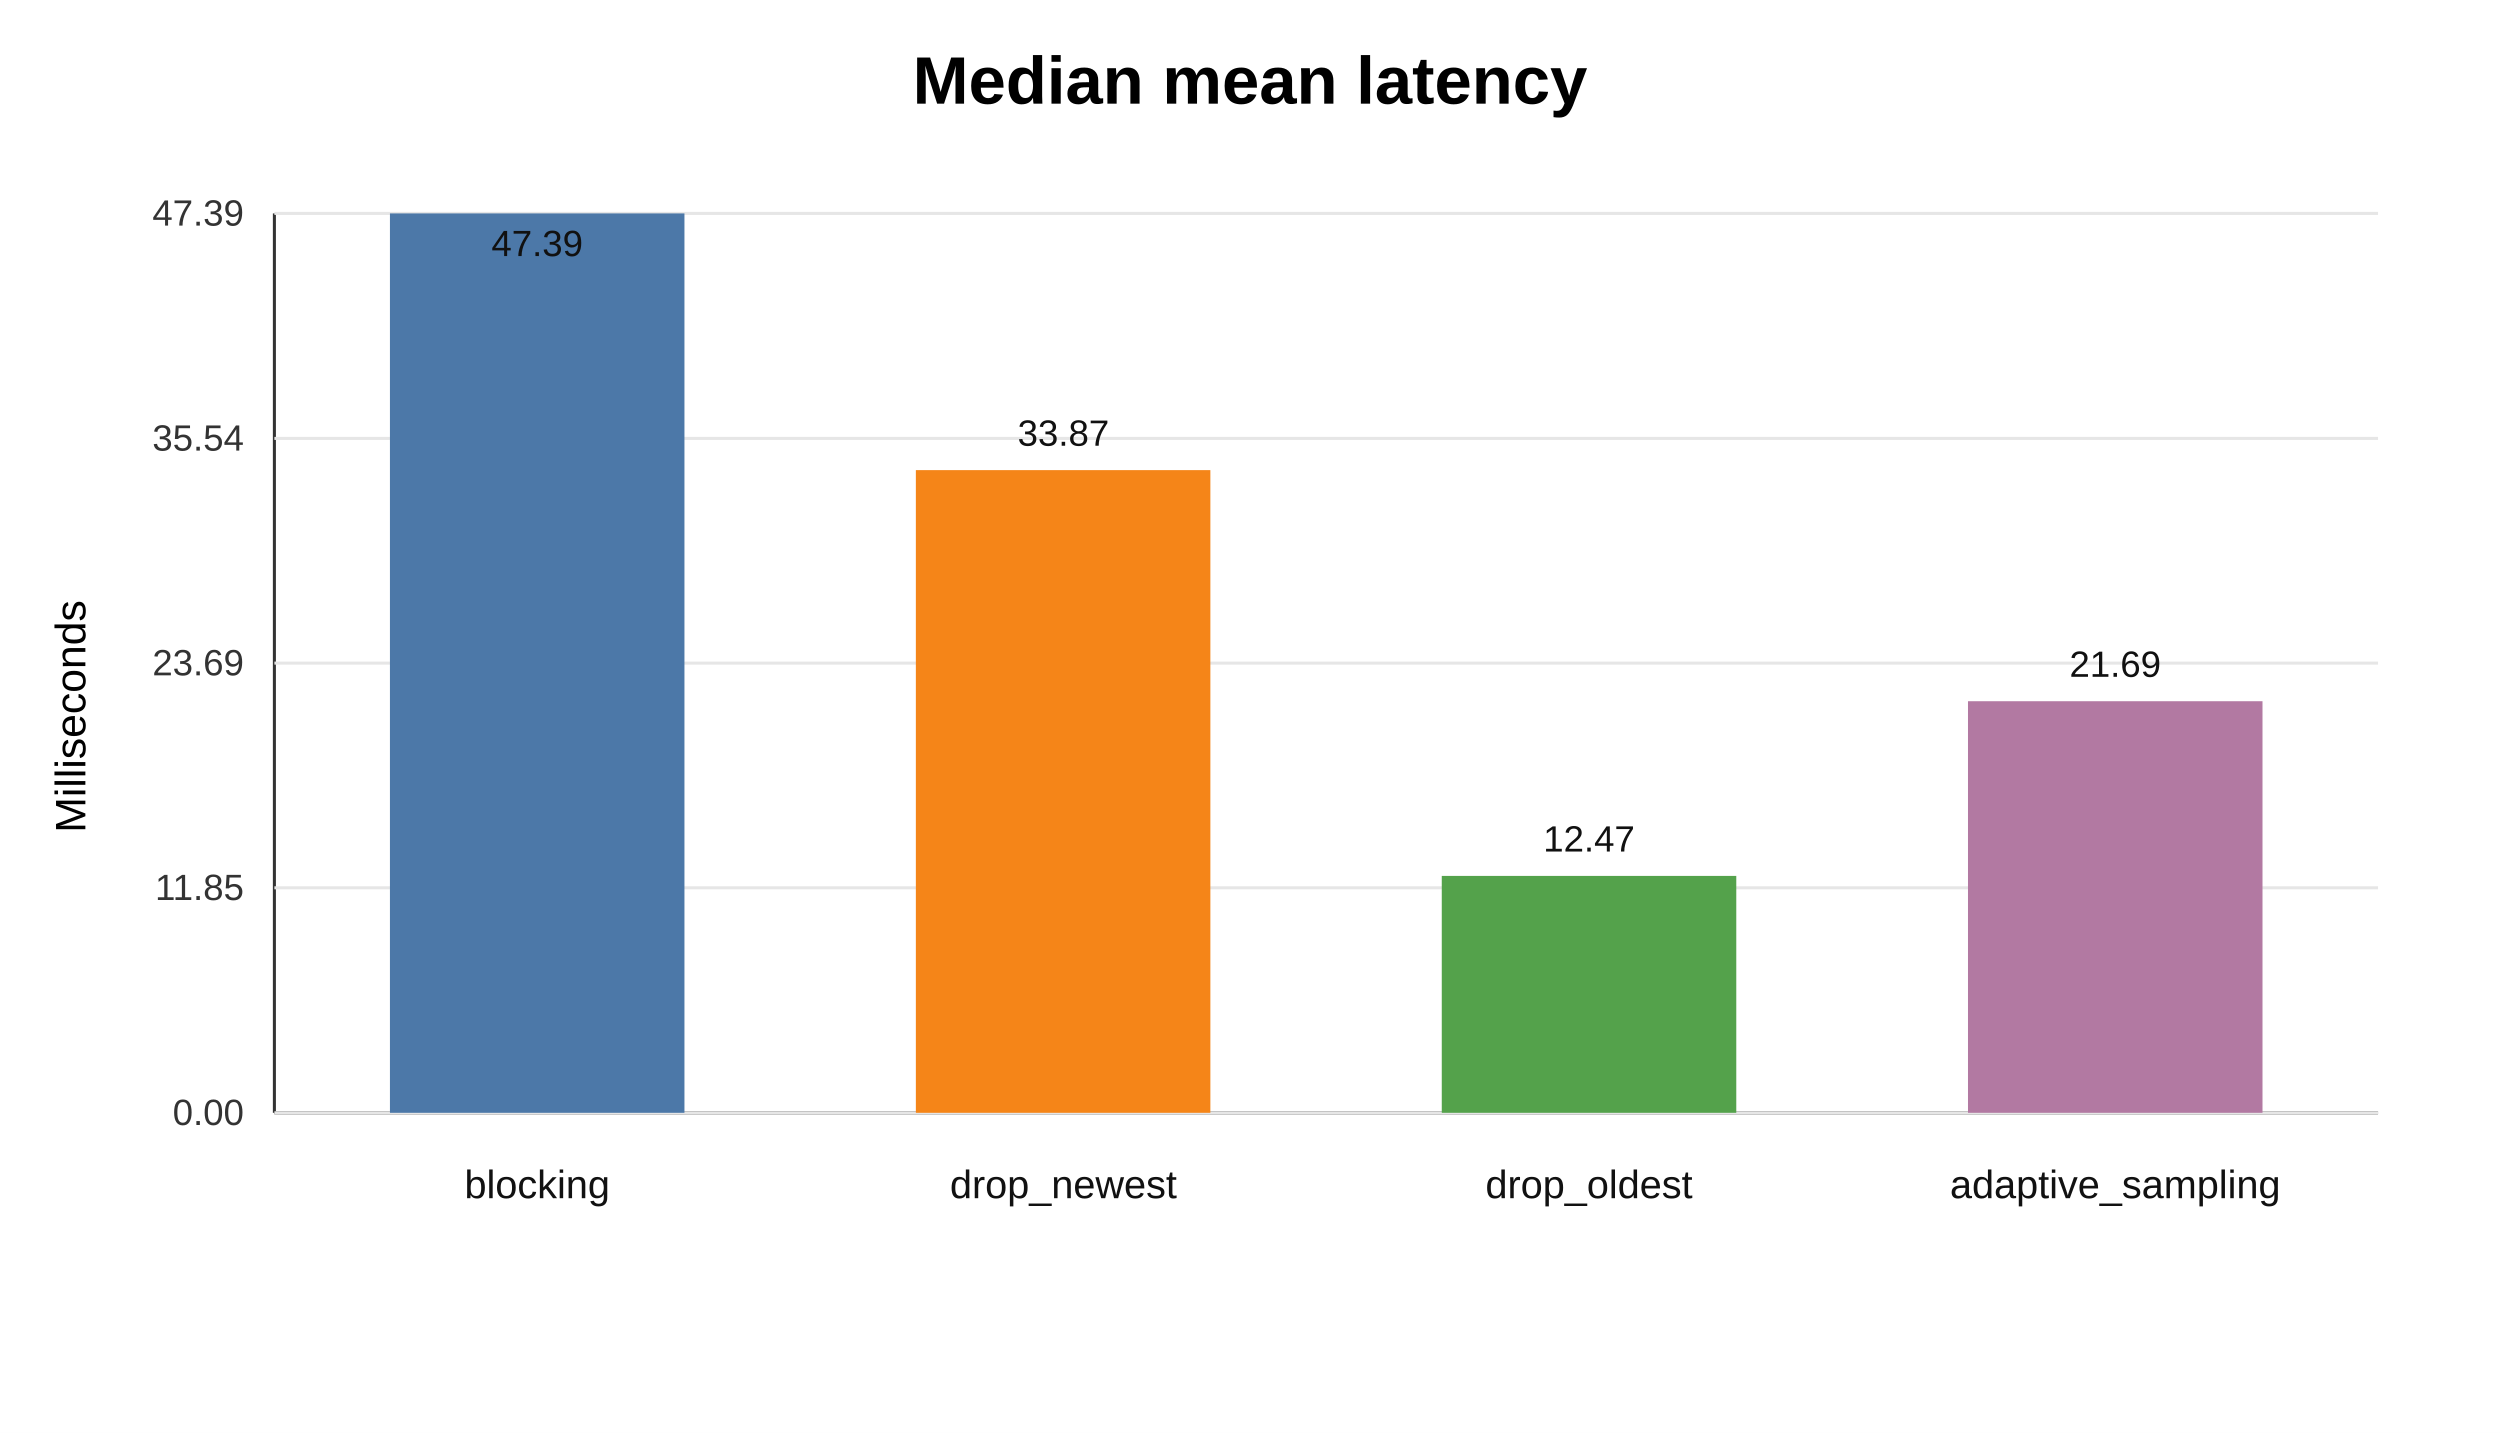
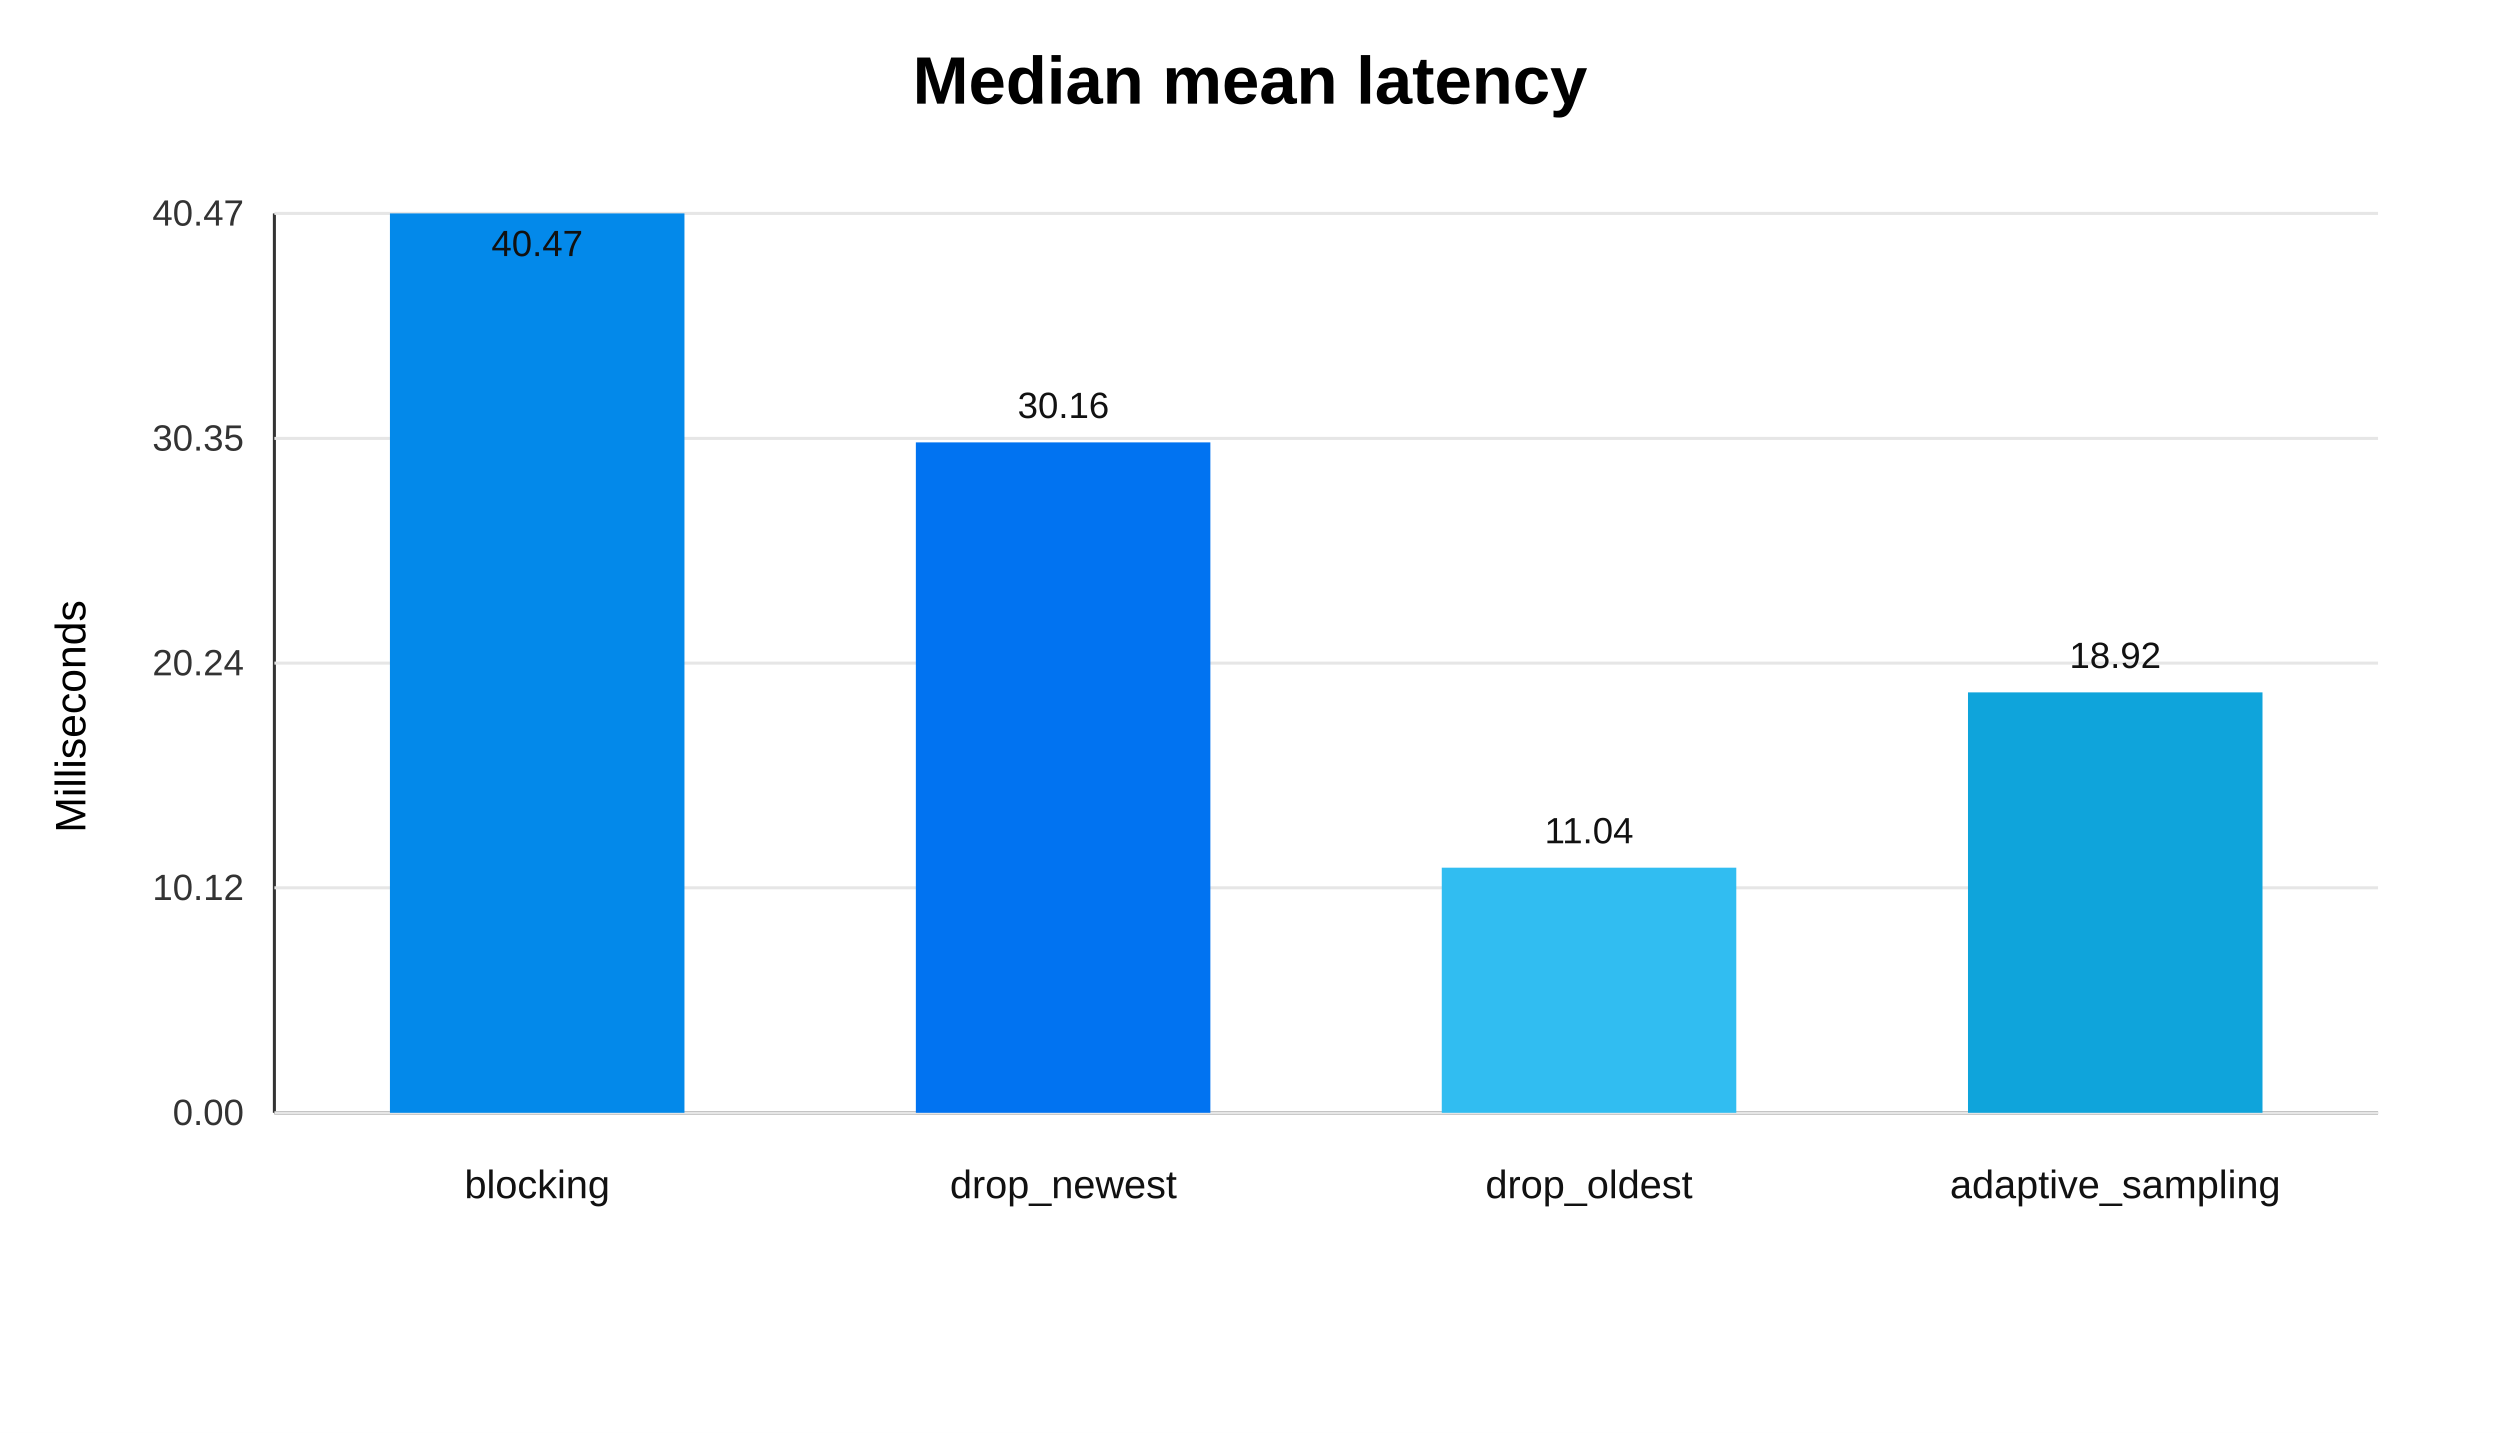
<svg xmlns="http://www.w3.org/2000/svg" width="820" height="470" viewBox="0 0 820 470">
  <rect width="100%" height="100%" fill="#ffffff" />
  <text x="410.0" y="34" text-anchor="middle" font-family="Arial" font-size="22" font-weight="700">Median mean latency</text>
  <text x="28" y="235.0" transform="rotate(-90 28 235.0)" text-anchor="middle" font-family="Arial" font-size="14">Milliseconds</text>
  <line x1="90" y1="365" x2="780" y2="365" stroke="#333" stroke-width="1" />
  <line x1="90" y1="70" x2="90" y2="365" stroke="#333" stroke-width="1" />
  <line x1="90" y1="365.0" x2="780" y2="365.0" stroke="#e6e6e6" stroke-width="1" />
  <text x="80" y="369.0" text-anchor="end" font-family="Arial" font-size="12" fill="#333">0.00</text>
  <line x1="90" y1="291.2" x2="780" y2="291.2" stroke="#e6e6e6" stroke-width="1" />
-   <text x="80" y="295.2" text-anchor="end" font-family="Arial" font-size="12" fill="#333">11.85</text>
+   <text x="80" y="295.2" text-anchor="end" font-family="Arial" font-size="12" fill="#333">10.12</text>
  <line x1="90" y1="217.5" x2="780" y2="217.5" stroke="#e6e6e6" stroke-width="1" />
-   <text x="80" y="221.5" text-anchor="end" font-family="Arial" font-size="12" fill="#333">23.69</text>
+   <text x="80" y="221.5" text-anchor="end" font-family="Arial" font-size="12" fill="#333">20.24</text>
  <line x1="90" y1="143.8" x2="780" y2="143.8" stroke="#e6e6e6" stroke-width="1" />
-   <text x="80" y="147.8" text-anchor="end" font-family="Arial" font-size="12" fill="#333">35.54</text>
+   <text x="80" y="147.8" text-anchor="end" font-family="Arial" font-size="12" fill="#333">30.35</text>
  <line x1="90" y1="70.0" x2="780" y2="70.0" stroke="#e6e6e6" stroke-width="1" />
-   <text x="80" y="74.0" text-anchor="end" font-family="Arial" font-size="12" fill="#333">47.39</text>
-   <rect x="127.9" y="70.0" width="96.6" height="295.0" fill="#4C78A8" />
-   <text x="176.2" y="84.0" text-anchor="middle" font-family="Arial" font-size="12" fill="#111">47.39</text>
+   <text x="80" y="74.0" text-anchor="end" font-family="Arial" font-size="12" fill="#333">40.47</text>
+   <rect x="127.9" y="70.0" width="96.6" height="295.0" fill="#0389EA" />
+   <text x="176.2" y="84.0" text-anchor="middle" font-family="Arial" font-size="12" fill="#111">40.47</text>
  <text x="176.2" y="393.0" text-anchor="middle" font-family="Arial" font-size="13" fill="#111">blocking</text>
-   <rect x="300.4" y="154.2" width="96.6" height="210.8" fill="#F58518" />
-   <text x="348.8" y="146.2" text-anchor="middle" font-family="Arial" font-size="12" fill="#111">33.87</text>
+   <rect x="300.4" y="145.1" width="96.6" height="219.9" fill="#0173F1" />
+   <text x="348.8" y="137.1" text-anchor="middle" font-family="Arial" font-size="12" fill="#111">30.16</text>
  <text x="348.8" y="393.0" text-anchor="middle" font-family="Arial" font-size="13" fill="#111">drop_newest</text>
-   <rect x="472.9" y="287.3" width="96.6" height="77.7" fill="#54A24B" />
-   <text x="521.2" y="279.3" text-anchor="middle" font-family="Arial" font-size="12" fill="#111">12.47</text>
+   <rect x="472.9" y="284.6" width="96.6" height="80.4" fill="#31BDF1" />
+   <text x="521.2" y="276.6" text-anchor="middle" font-family="Arial" font-size="12" fill="#111">11.04</text>
  <text x="521.2" y="393.0" text-anchor="middle" font-family="Arial" font-size="13" fill="#111">drop_oldest</text>
-   <rect x="645.5" y="230.0" width="96.6" height="135.0" fill="#B279A2" />
-   <text x="693.8" y="222.0" text-anchor="middle" font-family="Arial" font-size="12" fill="#111">21.69</text>
+   <rect x="645.5" y="227.1" width="96.6" height="137.9" fill="#0FA4DB" />
+   <text x="693.8" y="219.1" text-anchor="middle" font-family="Arial" font-size="12" fill="#111">18.92</text>
  <text x="693.8" y="393.0" text-anchor="middle" font-family="Arial" font-size="13" fill="#111">adaptive_sampling</text>
</svg>
